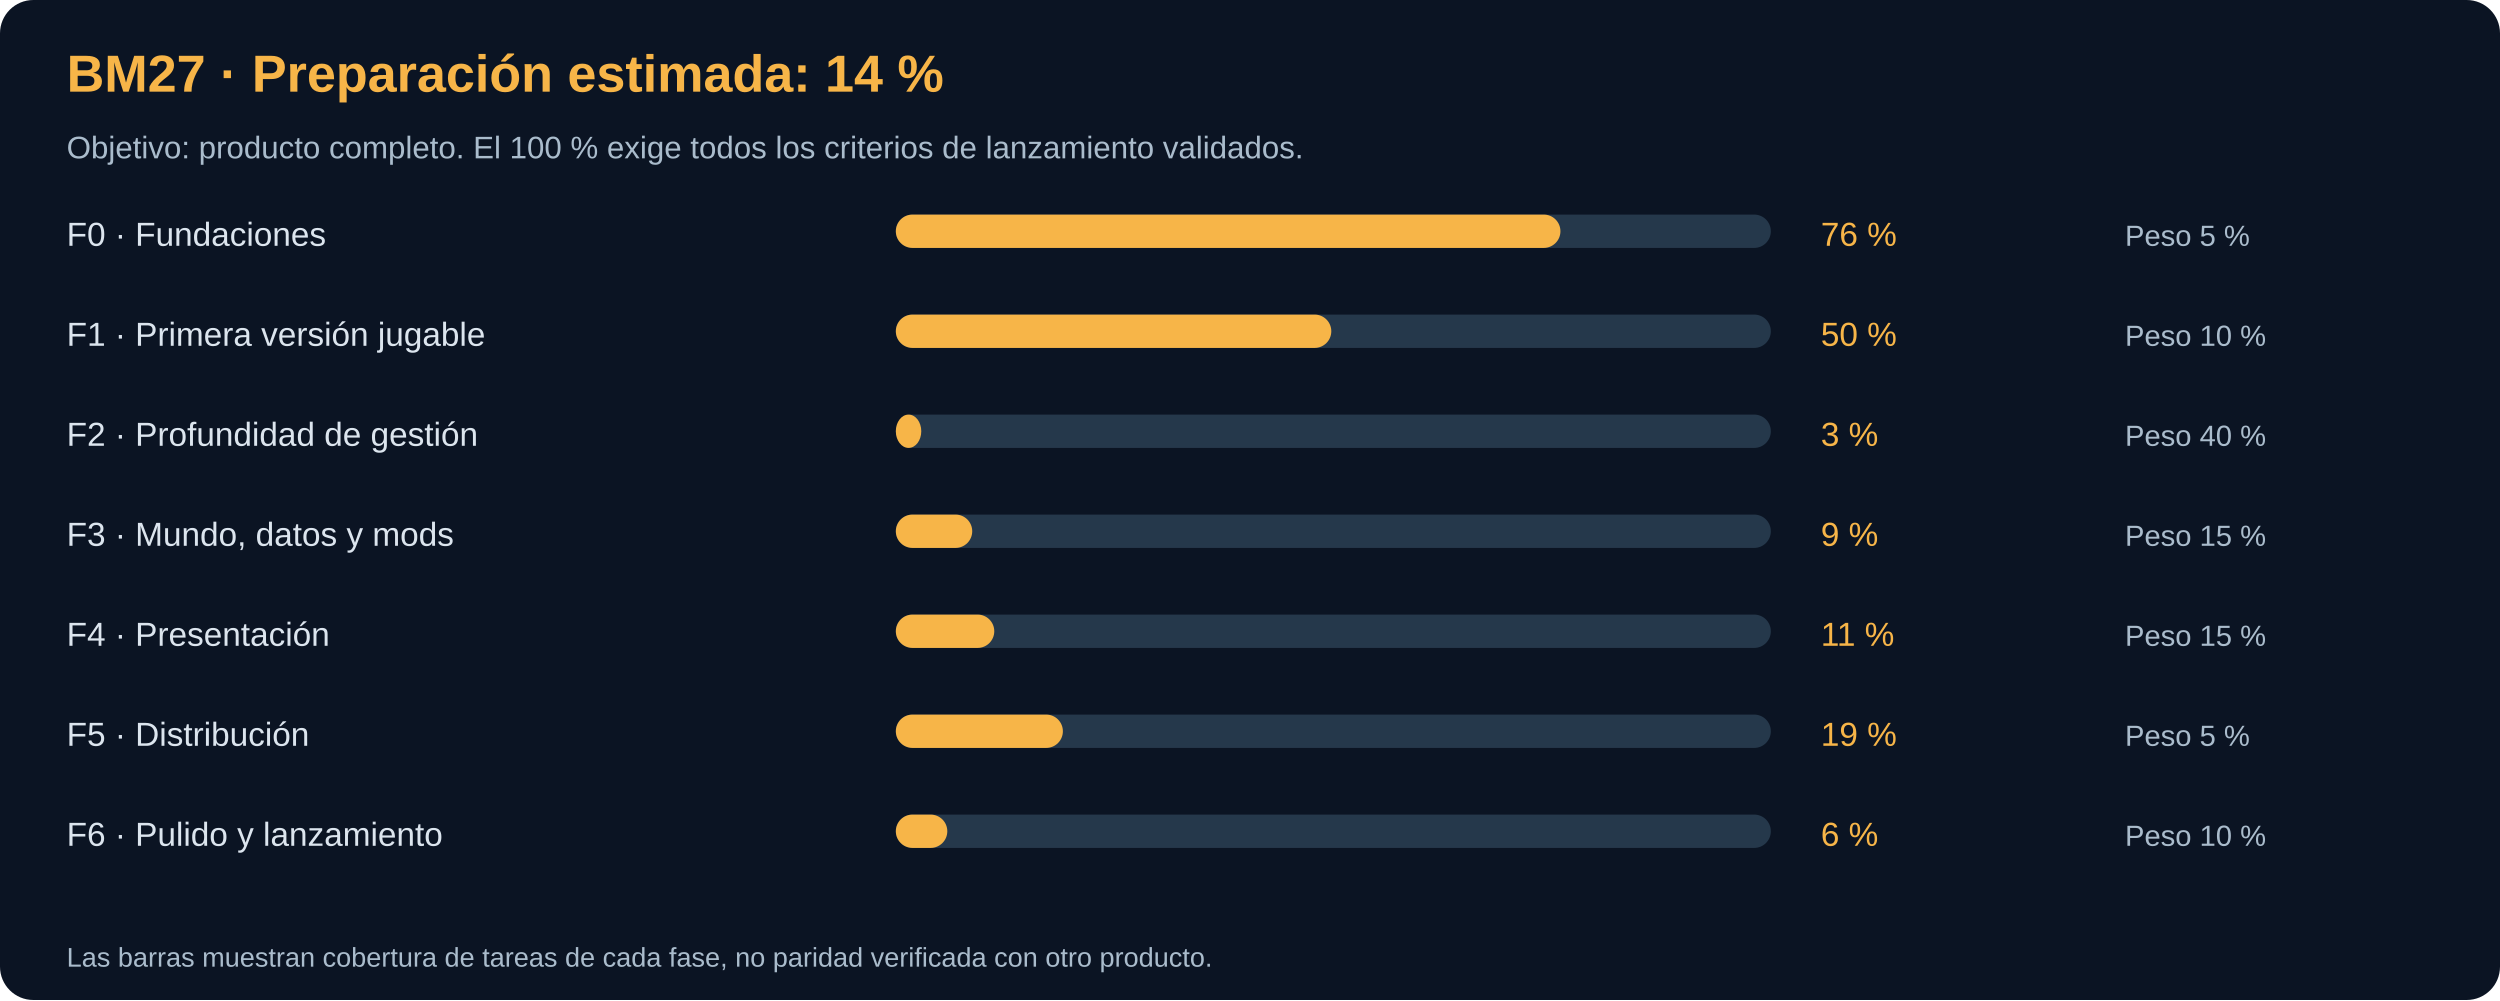
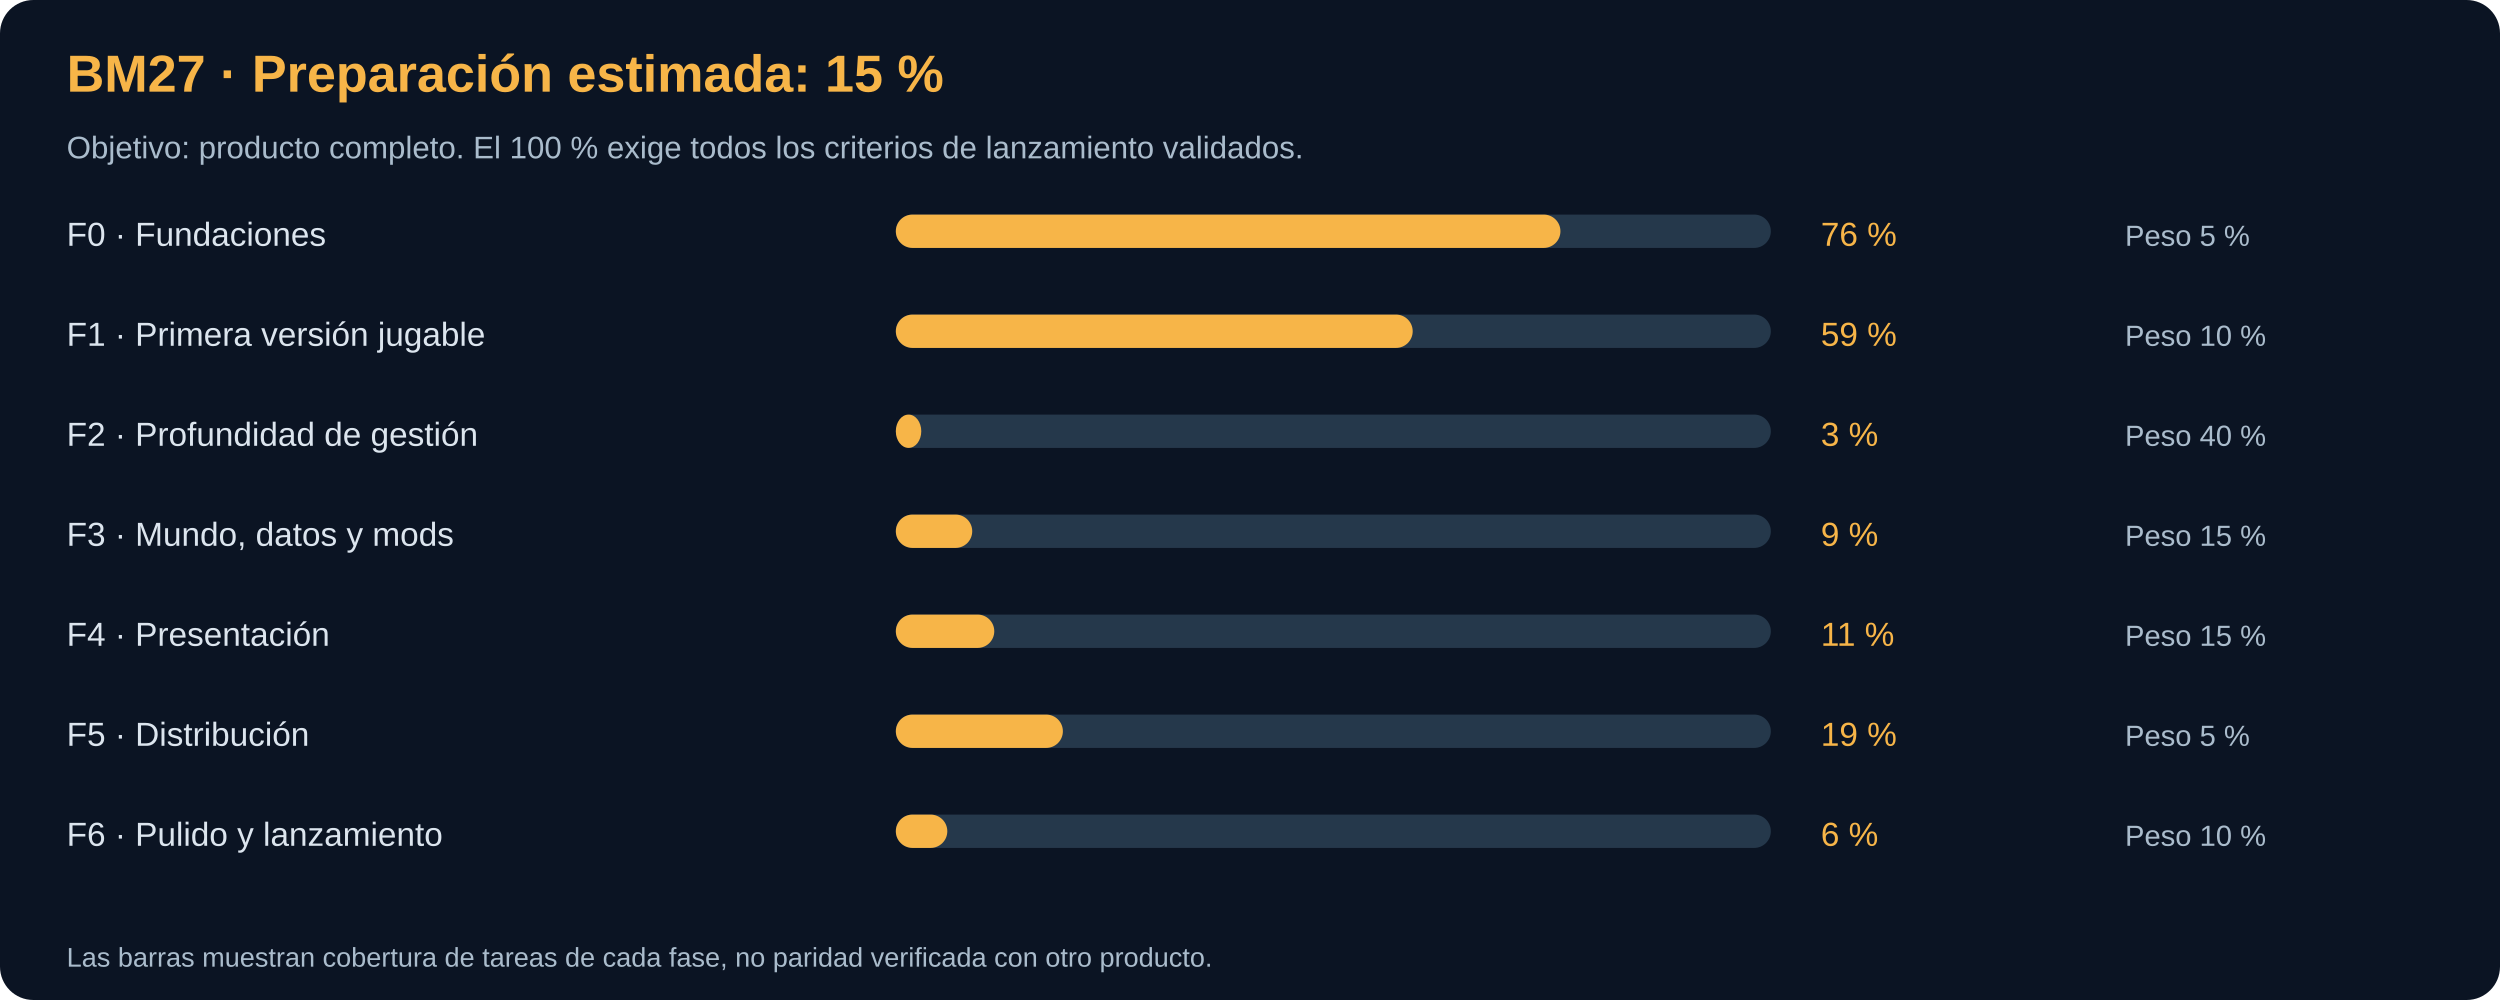
<svg xmlns="http://www.w3.org/2000/svg" viewBox="0 0 1200 480" role="img" aria-labelledby="title desc">
  <rect width="1200" height="480" rx="16" fill="#0b1423" />
  <g font-family="Arial, Helvetica, sans-serif">
-     <text x="32" y="44" fill="#f7b548" font-size="25" font-weight="700">BM27 · Preparación estimada: 14 %</text>
+     <text x="32" y="44" fill="#f7b548" font-size="25" font-weight="700">BM27 · Preparación estimada: 15 %</text>
    <text x="32" y="76" fill="#aabccc" font-size="15">Objetivo: producto completo. El 100 % exige todos los criterios de lanzamiento validados.</text>
    <text x="32" y="118" fill="#dce5ee" font-size="16">F0 · Fundaciones</text>
    <rect x="430" y="103" width="420" height="16" rx="8" fill="#25384b" />
    <rect x="430" y="103" width="319.009" height="16" rx="8" fill="#f7b548" />
    <text x="874" y="118" fill="#f7b548" font-size="16">76 %</text>
    <text x="1020" y="118" fill="#aabccc" font-size="14">Peso 5 %</text>
    <text x="32" y="166" fill="#dce5ee" font-size="16">F1 · Primera versión jugable</text>
    <rect x="430" y="151" width="420" height="16" rx="8" fill="#25384b" />
-     <rect x="430" y="151" width="209.023" height="16" rx="8" fill="#f7b548" />
-     <text x="874" y="166" fill="#f7b548" font-size="16">50 %</text>
+     <rect x="430" y="151" width="248.093" height="16" rx="8" fill="#f7b548" />
+     <text x="874" y="166" fill="#f7b548" font-size="16">59 %</text>
    <text x="1020" y="166" fill="#aabccc" font-size="14">Peso 10 %</text>
    <text x="32" y="214" fill="#dce5ee" font-size="16">F2 · Profundidad de gestión</text>
    <rect x="430" y="199" width="420" height="16" rx="8" fill="#25384b" />
    <rect x="430" y="199" width="12.212" height="16" rx="8" fill="#f7b548" />
    <text x="874" y="214" fill="#f7b548" font-size="16">3 %</text>
    <text x="1020" y="214" fill="#aabccc" font-size="14">Peso 40 %</text>
    <text x="32" y="262" fill="#dce5ee" font-size="16">F3 · Mundo, datos y mods</text>
    <rect x="430" y="247" width="420" height="16" rx="8" fill="#25384b" />
    <rect x="430" y="247" width="36.667" height="16" rx="8" fill="#f7b548" />
    <text x="874" y="262" fill="#f7b548" font-size="16">9 %</text>
    <text x="1020" y="262" fill="#aabccc" font-size="14">Peso 15 %</text>
    <text x="32" y="310" fill="#dce5ee" font-size="16">F4 · Presentación</text>
    <rect x="430" y="295" width="420" height="16" rx="8" fill="#25384b" />
    <rect x="430" y="295" width="47.25" height="16" rx="8" fill="#f7b548" />
    <text x="874" y="310" fill="#f7b548" font-size="16">11 %</text>
    <text x="1020" y="310" fill="#aabccc" font-size="14">Peso 15 %</text>
    <text x="32" y="358" fill="#dce5ee" font-size="16">F5 · Distribución</text>
    <rect x="430" y="343" width="420" height="16" rx="8" fill="#25384b" />
    <rect x="430" y="343" width="80.182" height="16" rx="8" fill="#f7b548" />
    <text x="874" y="358" fill="#f7b548" font-size="16">19 %</text>
    <text x="1020" y="358" fill="#aabccc" font-size="14">Peso 5 %</text>
    <text x="32" y="406" fill="#dce5ee" font-size="16">F6 · Pulido y lanzamiento</text>
    <rect x="430" y="391" width="420" height="16" rx="8" fill="#25384b" />
    <rect x="430" y="391" width="24.706" height="16" rx="8" fill="#f7b548" />
    <text x="874" y="406" fill="#f7b548" font-size="16">6 %</text>
    <text x="1020" y="406" fill="#aabccc" font-size="14">Peso 10 %</text>
    <text x="32" y="464" fill="#aabccc" font-size="13">Las barras muestran cobertura de tareas de cada fase, no paridad verificada con otro producto.</text>
  </g>
</svg>
